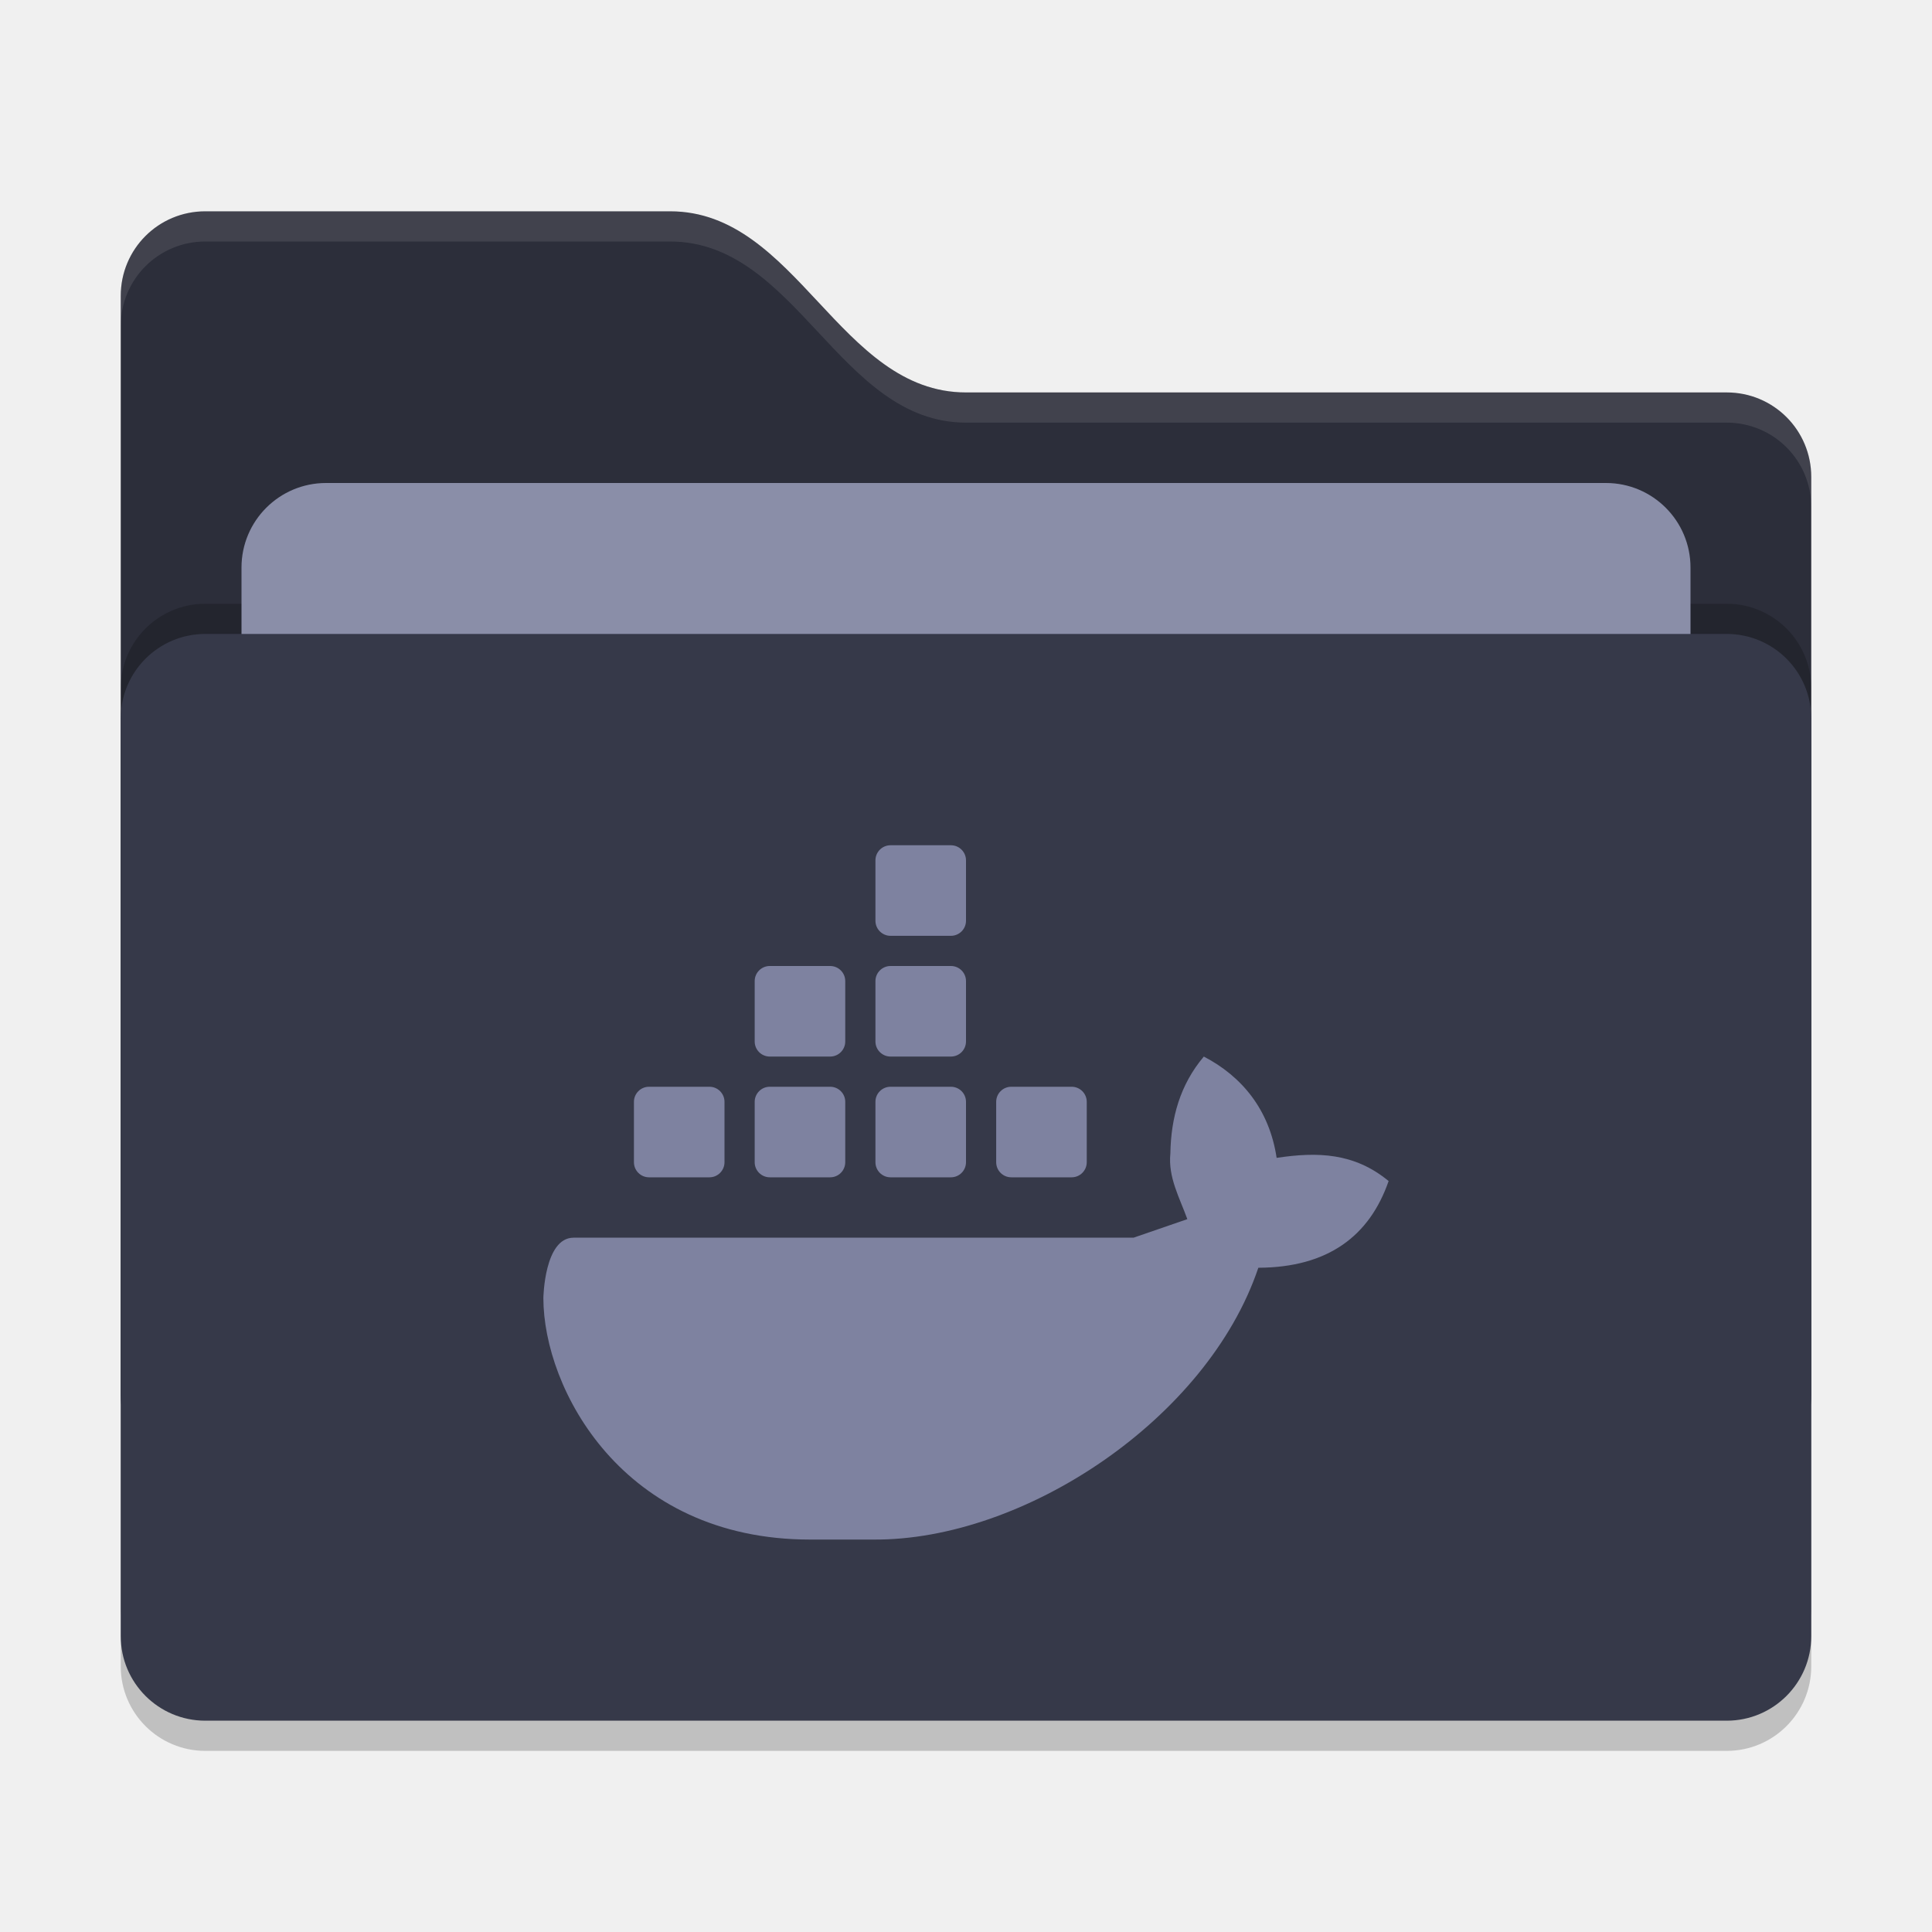
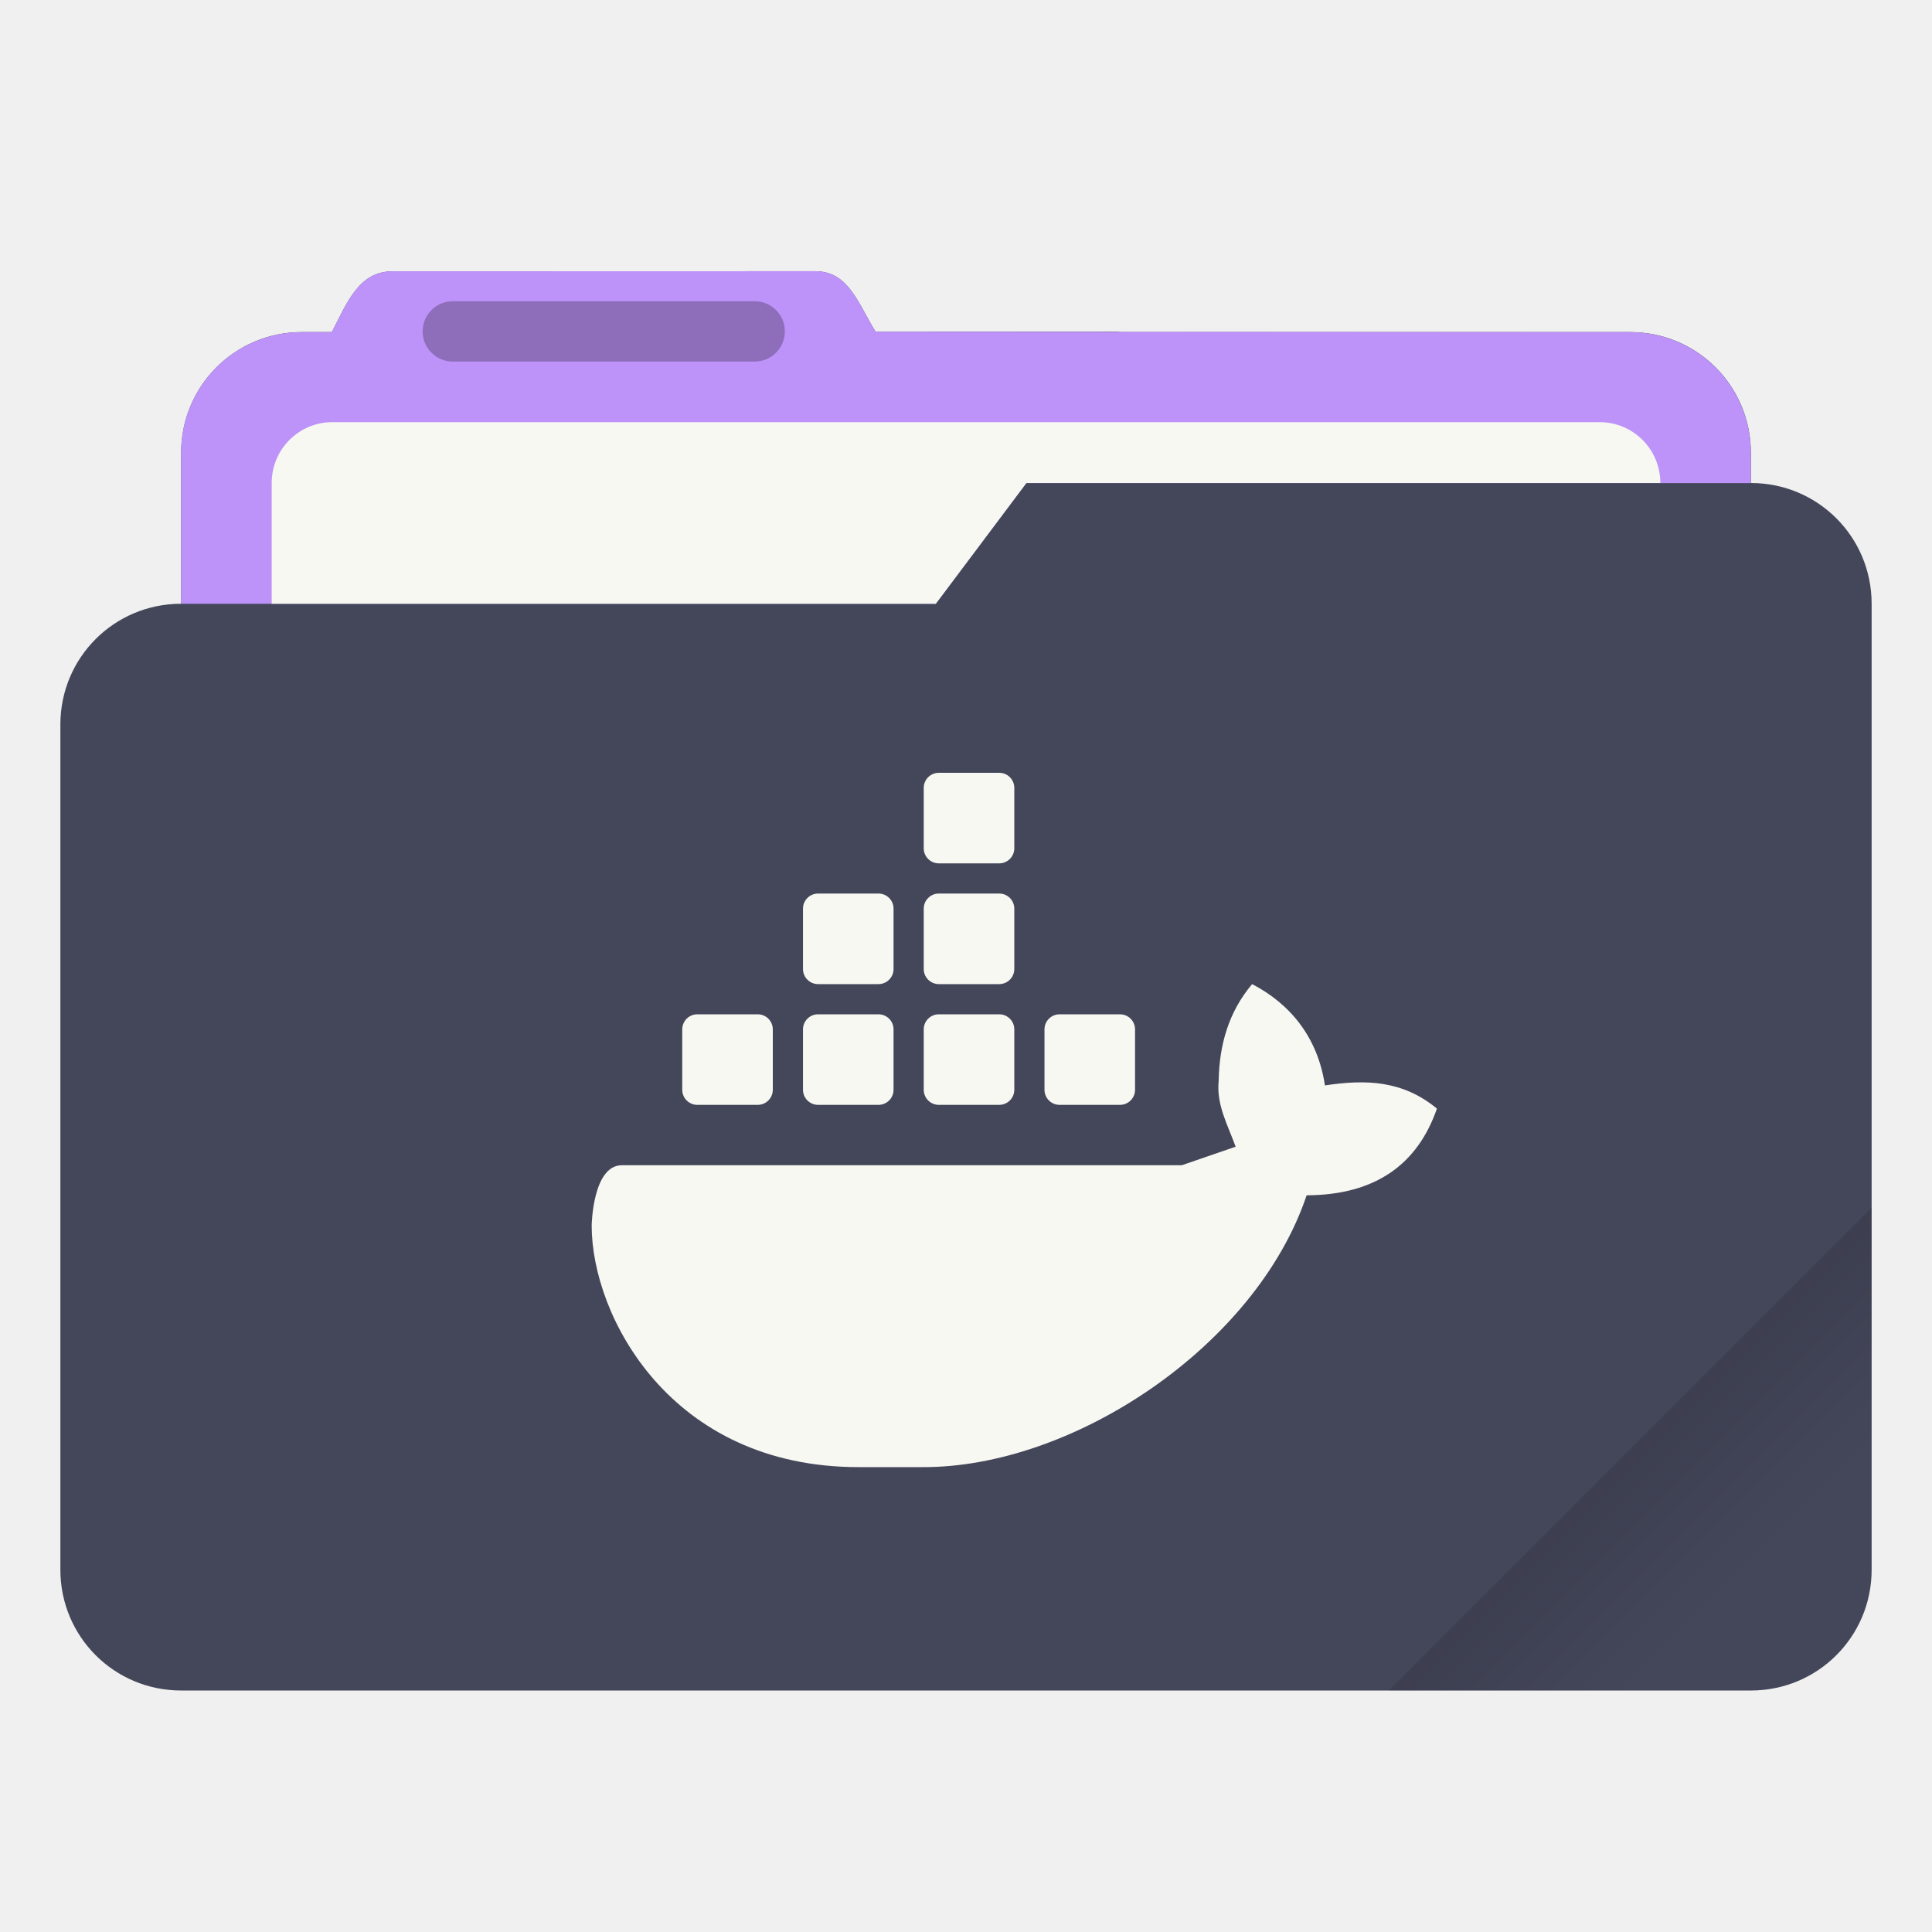
- <svg xmlns="http://www.w3.org/2000/svg" width="64" height="64" version="1">
-   <rect style="opacity:0.2" width="56" height="36" x="4" y="22" rx="2.8" ry="2.8" />
-   <path style="fill:#2c2e3a" d="M 4,46.2 C 4,47.751 5.249,49 6.8,49 H 57.2 C 58.751,49 60,47.751 60,46.2 V 15.8 C 60,14.249 58.751,13 57.2,13 H 32 C 27.8,13 26.4,7 22.2,7 H 6.8 C 5.249,7 4,8.249 4,9.8" />
-   <rect style="opacity:0.2" width="56" height="36" x="4" y="20" rx="2.8" ry="2.8" />
-   <rect style="fill:#8a8ea8" width="48" height="22" x="8" y="16" rx="2.8" ry="2.8" />
-   <rect style="fill:#363949" width="56" height="36" x="4" y="21" rx="2.8" ry="2.8" />
-   <path style="opacity:0.1;fill:#ffffff" d="M 6.801,7 C 5.25,7 4,8.25 4,9.801 V 10.801 C 4,9.25 5.25,8 6.801,8 H 22.199 C 26.399,8 27.8,14 32,14 H 57.199 C 58.75,14 60,15.25 60,16.801 V 15.801 C 60,14.25 58.75,13 57.199,13 H 32 C 27.8,13 26.399,7 22.199,7 Z" />
-   <g>
-     <path style="fill:#7e82a0" class="ColorScheme-Text" d="M 39.878,35 C 39.09,35.934 38.79,37.028 38.77,38.208 38.69,39.002 39.076,39.674 39.332,40.386 L 37.55,41 H 19 C 18.028,41 18,43 18,43 18,45.992 20.61,51 26.836,51 H 28.926 C 33.92,51.04 40,47 41.684,41.996 44,41.986 45.37,40.938 46,39.124 44.862,38.184 43.64,38.152 42.29,38.356 42.05,36.752 41.13,35.65 39.878,35 Z" />
-     <rect style="fill:#7e82a0" class="ColorScheme-Text" width="3" height="3" x="33" y="36" rx=".5" ry=".5" />
-     <rect style="fill:#7e82a0" class="ColorScheme-Text" width="3" height="3" x="29" y="36" rx=".5" ry=".5" />
-     <rect style="fill:#7e82a0" class="ColorScheme-Text" width="3" height="3" x="25" y="36" rx=".5" ry=".5" />
-     <rect style="fill:#7e82a0" class="ColorScheme-Text" width="3" height="3" x="21" y="36" rx=".5" ry=".5" />
-     <rect style="fill:#7e82a0" class="ColorScheme-Text" width="3" height="3" x="25" y="32" rx=".5" ry=".5" />
-     <rect style="fill:#7e82a0" class="ColorScheme-Text" width="3" height="3" x="29" y="32" rx=".5" ry=".5" />
-     <rect style="fill:#7e82a0" class="ColorScheme-Text" width="3" height="3" x="29" y="28" rx=".5" ry=".5" />
+ <svg xmlns="http://www.w3.org/2000/svg" width="64" height="64" version="1.1" id="svg5">
+   <defs id="defs2">
+     <style id="current-color-scheme" type="text/css">.ColorScheme-Text {
+         color:#333333;
+       }
+       .ColorScheme-Background{
+         color:#f8f8f2;
+       }
+       .ColorScheme-Highlight {
+         color:#44475a;
+       }</style>
+     <linearGradient id="linearGradient892" x1="-197.72" x2="-197.72" y1="263.86" y2="273.76" gradientTransform="rotate(-45,-337.55,-145.8)" gradientUnits="userSpaceOnUse">
+       <stop offset="0" id="stop1" />
+       <stop stop-opacity="0" offset="1" id="stop2" />
+     </linearGradient>
+   </defs>
+   <g transform="scale(3.7796)" id="g4">
+     <path class="ColorScheme-Highlight" transform="scale(.26458)" d="m27.002 8.984-14 0.004c-1.11 0-1.493 1.013-2.002 1.998v0.014h-1c-2.216 0-4 1.784-4 4v5c-2.216 0-4 1.784-4 4v28c0 2.216 1.784 4 4 4h52c2.216 0 4-1.784 4-4v-32c0-2.216-1.784-4-4-4v-1c0-2.216-1.784-4-4-4h-16.859c-0.047-0.003-0.092-0.014-0.141-0.014h-7.996c-0.586-0.941-0.891-2.002-2.002-2.002z" fill="#44475a" id="path2" />
+     <path id="shadow" d="m7.144 2.377-3.704 0.001c-0.294 0-0.395 0.268-0.53 0.529v0.004h-0.265c-0.586 0-1.058 0.472-1.058 1.058v1.323h6.614l0.794-1.058h6.35v-0.265c0-0.586-0.472-1.058-1.058-1.058l-6.613-0.004c-0.155-0.249-0.236-0.53-0.53-0.53z" fill="#bd93f9" />
+     <path transform="scale(.26458)" d="m11.016 13.984c-1.117 0-2.016 0.899-2.016 2.016v4h22l3-4h21c0-1.117-0.899-2.016-2.016-2.016h-41.969z" fill="#f8f8f2" id="path3" />
+     <rect x="3.704" y="2.64" width="3.175" height=".529" rx=".265" ry=".265" opacity=".25" id="rect3" />
+     <path transform="scale(.26458)" d="m62 40-16 16h12c2.216 0 4-1.784 4-4z" fill="url(#linearGradient892)" opacity=".2" style="fill:url(#linearGradient892)" id="path4" />
+   </g>
+   <g id="g11" transform="translate(1.6,-2.4)">
+     <path style="fill:#f8f8f2;fill-opacity:1" class="ColorScheme-Text" d="m 39.878,35 c -0.788,0.934 -1.088,2.028 -1.108,3.208 -0.08,0.794 0.306,1.466 0.562,2.178 L 37.55,41 H 19 c -0.972,0 -1,2 -1,2 0,2.992 2.61,8 8.836,8 h 2.09 C 33.92,51.04 40,47 41.684,41.996 44,41.986 45.37,40.938 46,39.124 44.862,38.184 43.64,38.152 42.29,38.356 42.05,36.752 41.13,35.65 39.878,35 Z" id="path5-3" />
+     <rect style="fill:#f8f8f2;fill-opacity:1" class="ColorScheme-Text" width="3" height="3" x="33" y="36" rx="0.5" ry="0.5" id="rect5" />
+     <rect style="fill:#f8f8f2;fill-opacity:1" class="ColorScheme-Text" width="3" height="3" x="29" y="36" rx="0.5" ry="0.5" id="rect6" />
+     <rect style="fill:#f8f8f2;fill-opacity:1" class="ColorScheme-Text" width="3" height="3" x="25" y="36" rx="0.5" ry="0.5" id="rect7" />
+     <rect style="fill:#f8f8f2;fill-opacity:1" class="ColorScheme-Text" width="3" height="3" x="21" y="36" rx="0.5" ry="0.5" id="rect8" />
+     <rect style="fill:#f8f8f2;fill-opacity:1" class="ColorScheme-Text" width="3" height="3" x="25" y="32" rx="0.5" ry="0.5" id="rect9" />
+     <rect style="fill:#f8f8f2;fill-opacity:1" class="ColorScheme-Text" width="3" height="3" x="29" y="32" rx="0.5" ry="0.5" id="rect10" />
+     <rect style="fill:#f8f8f2;fill-opacity:1" class="ColorScheme-Text" width="3" height="3" x="29" y="28" rx="0.5" ry="0.5" id="rect11" />
  </g>
</svg>
